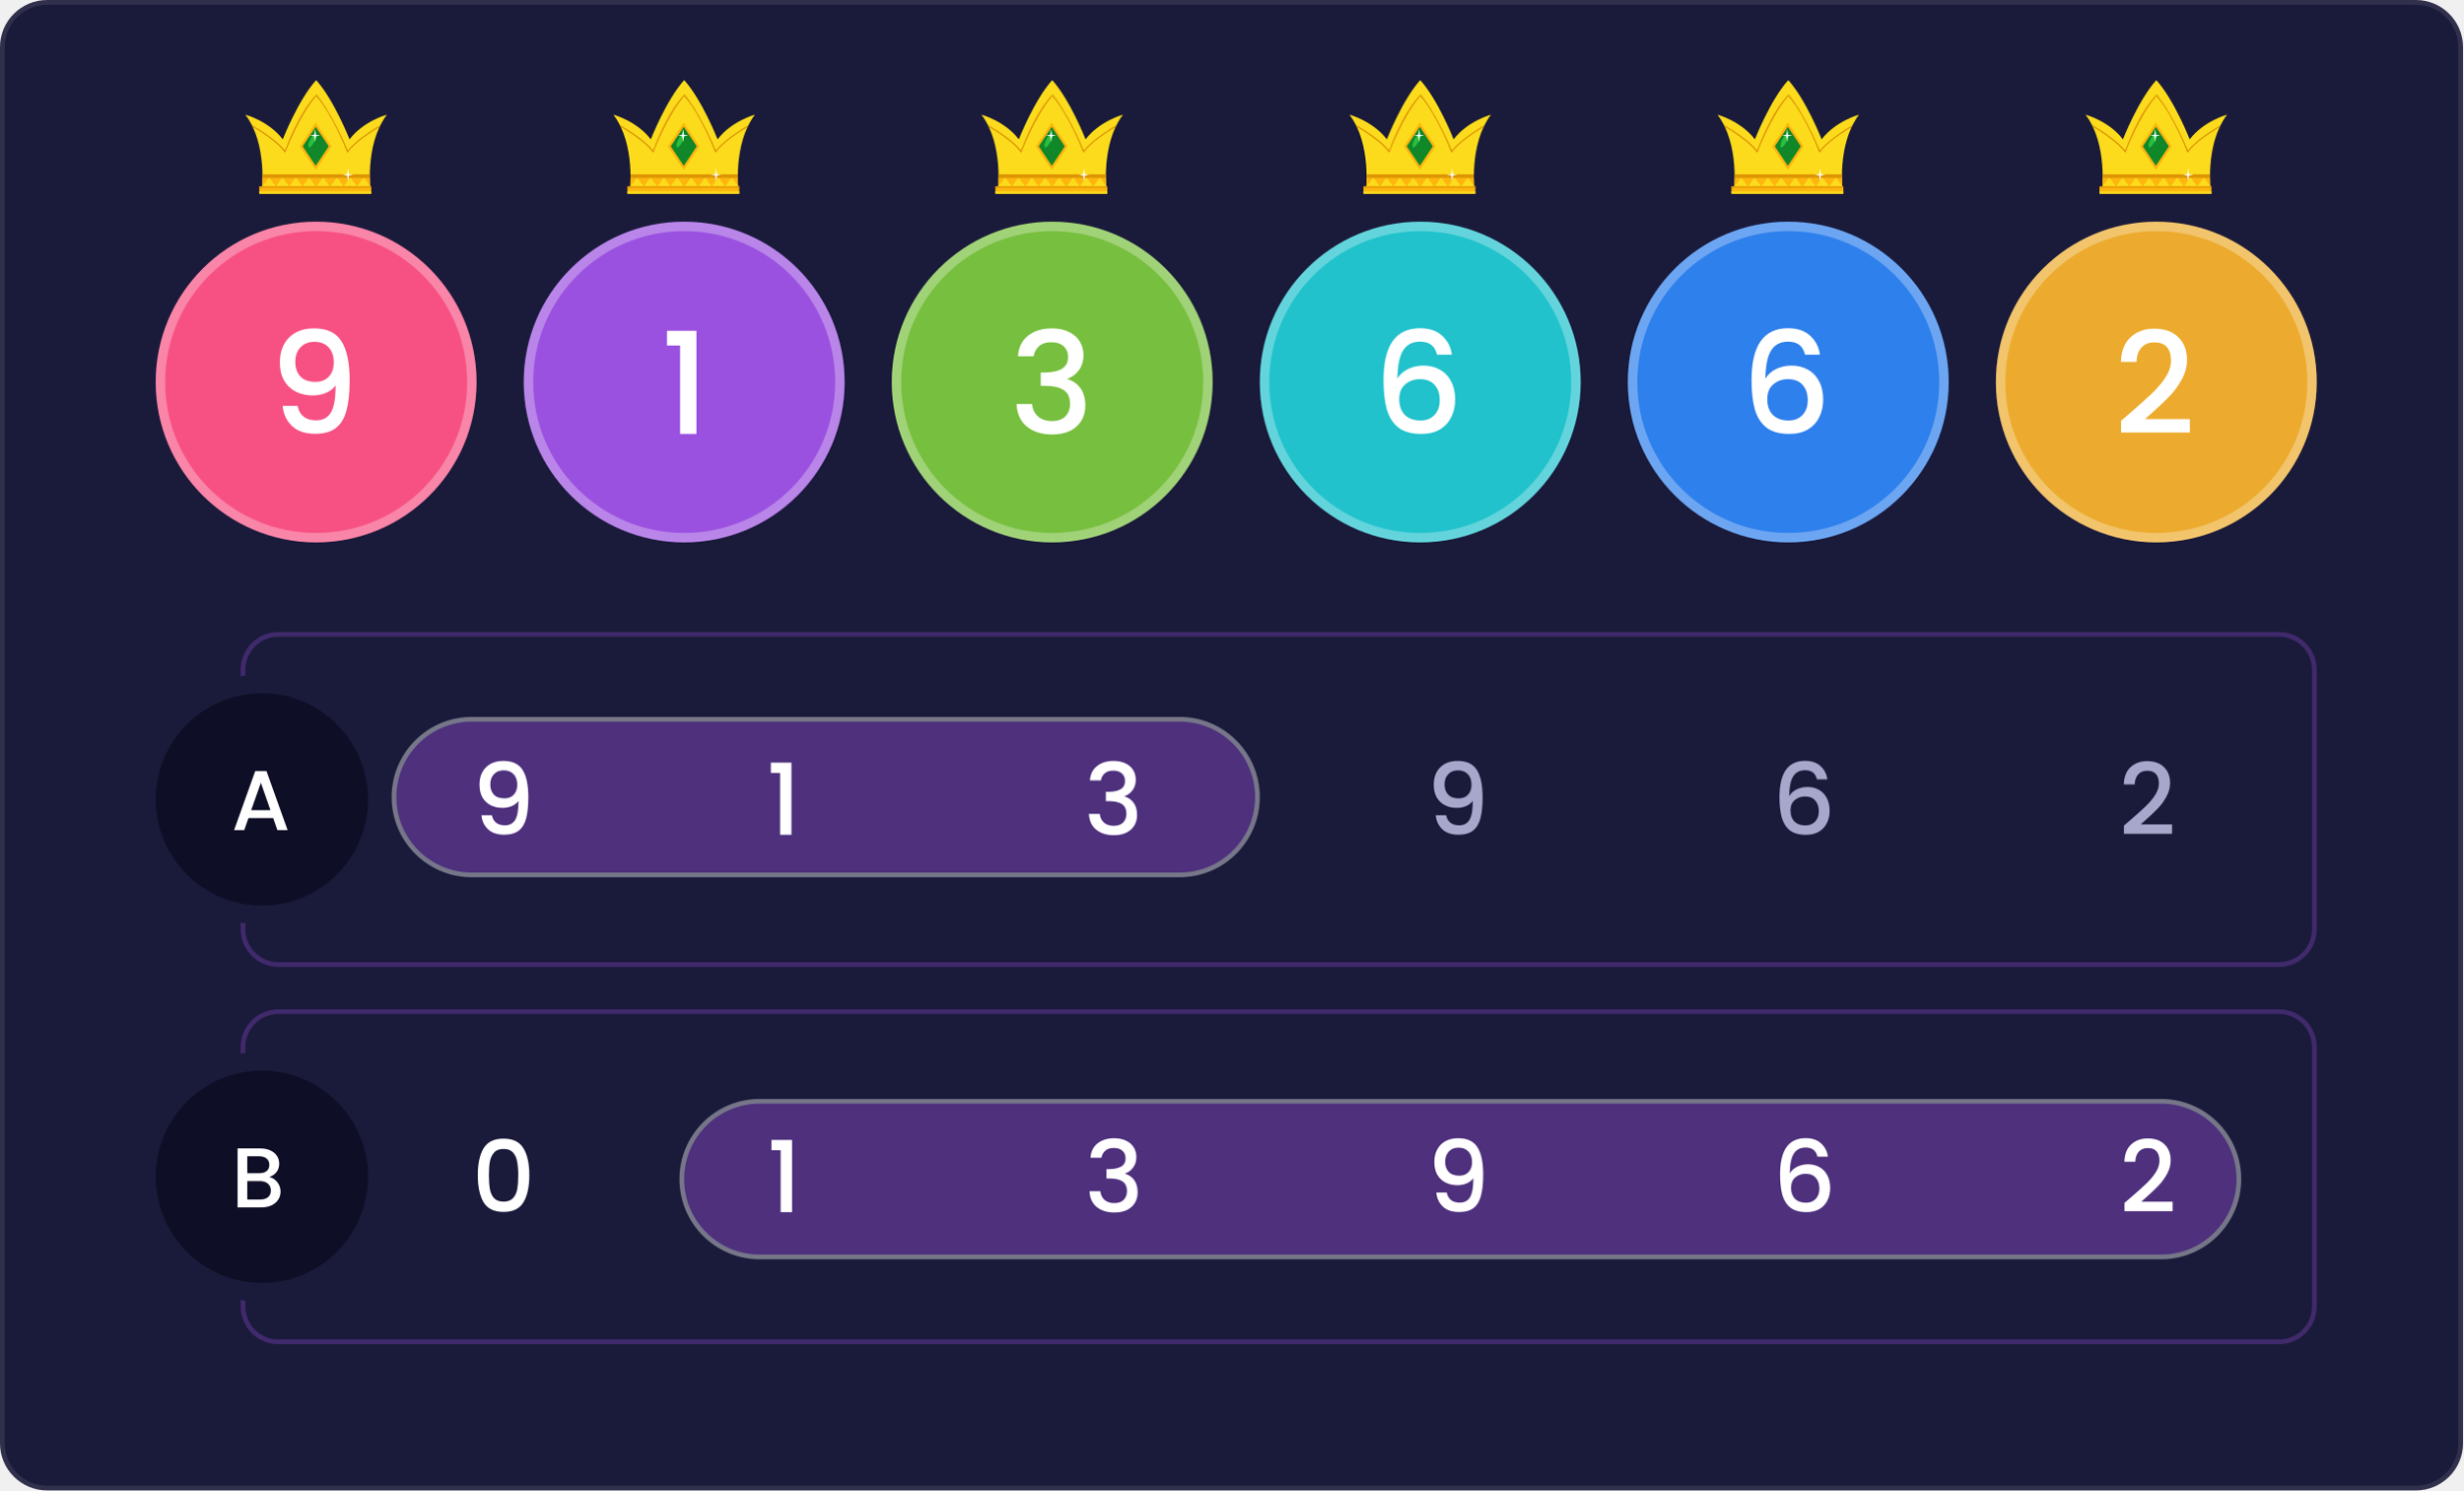
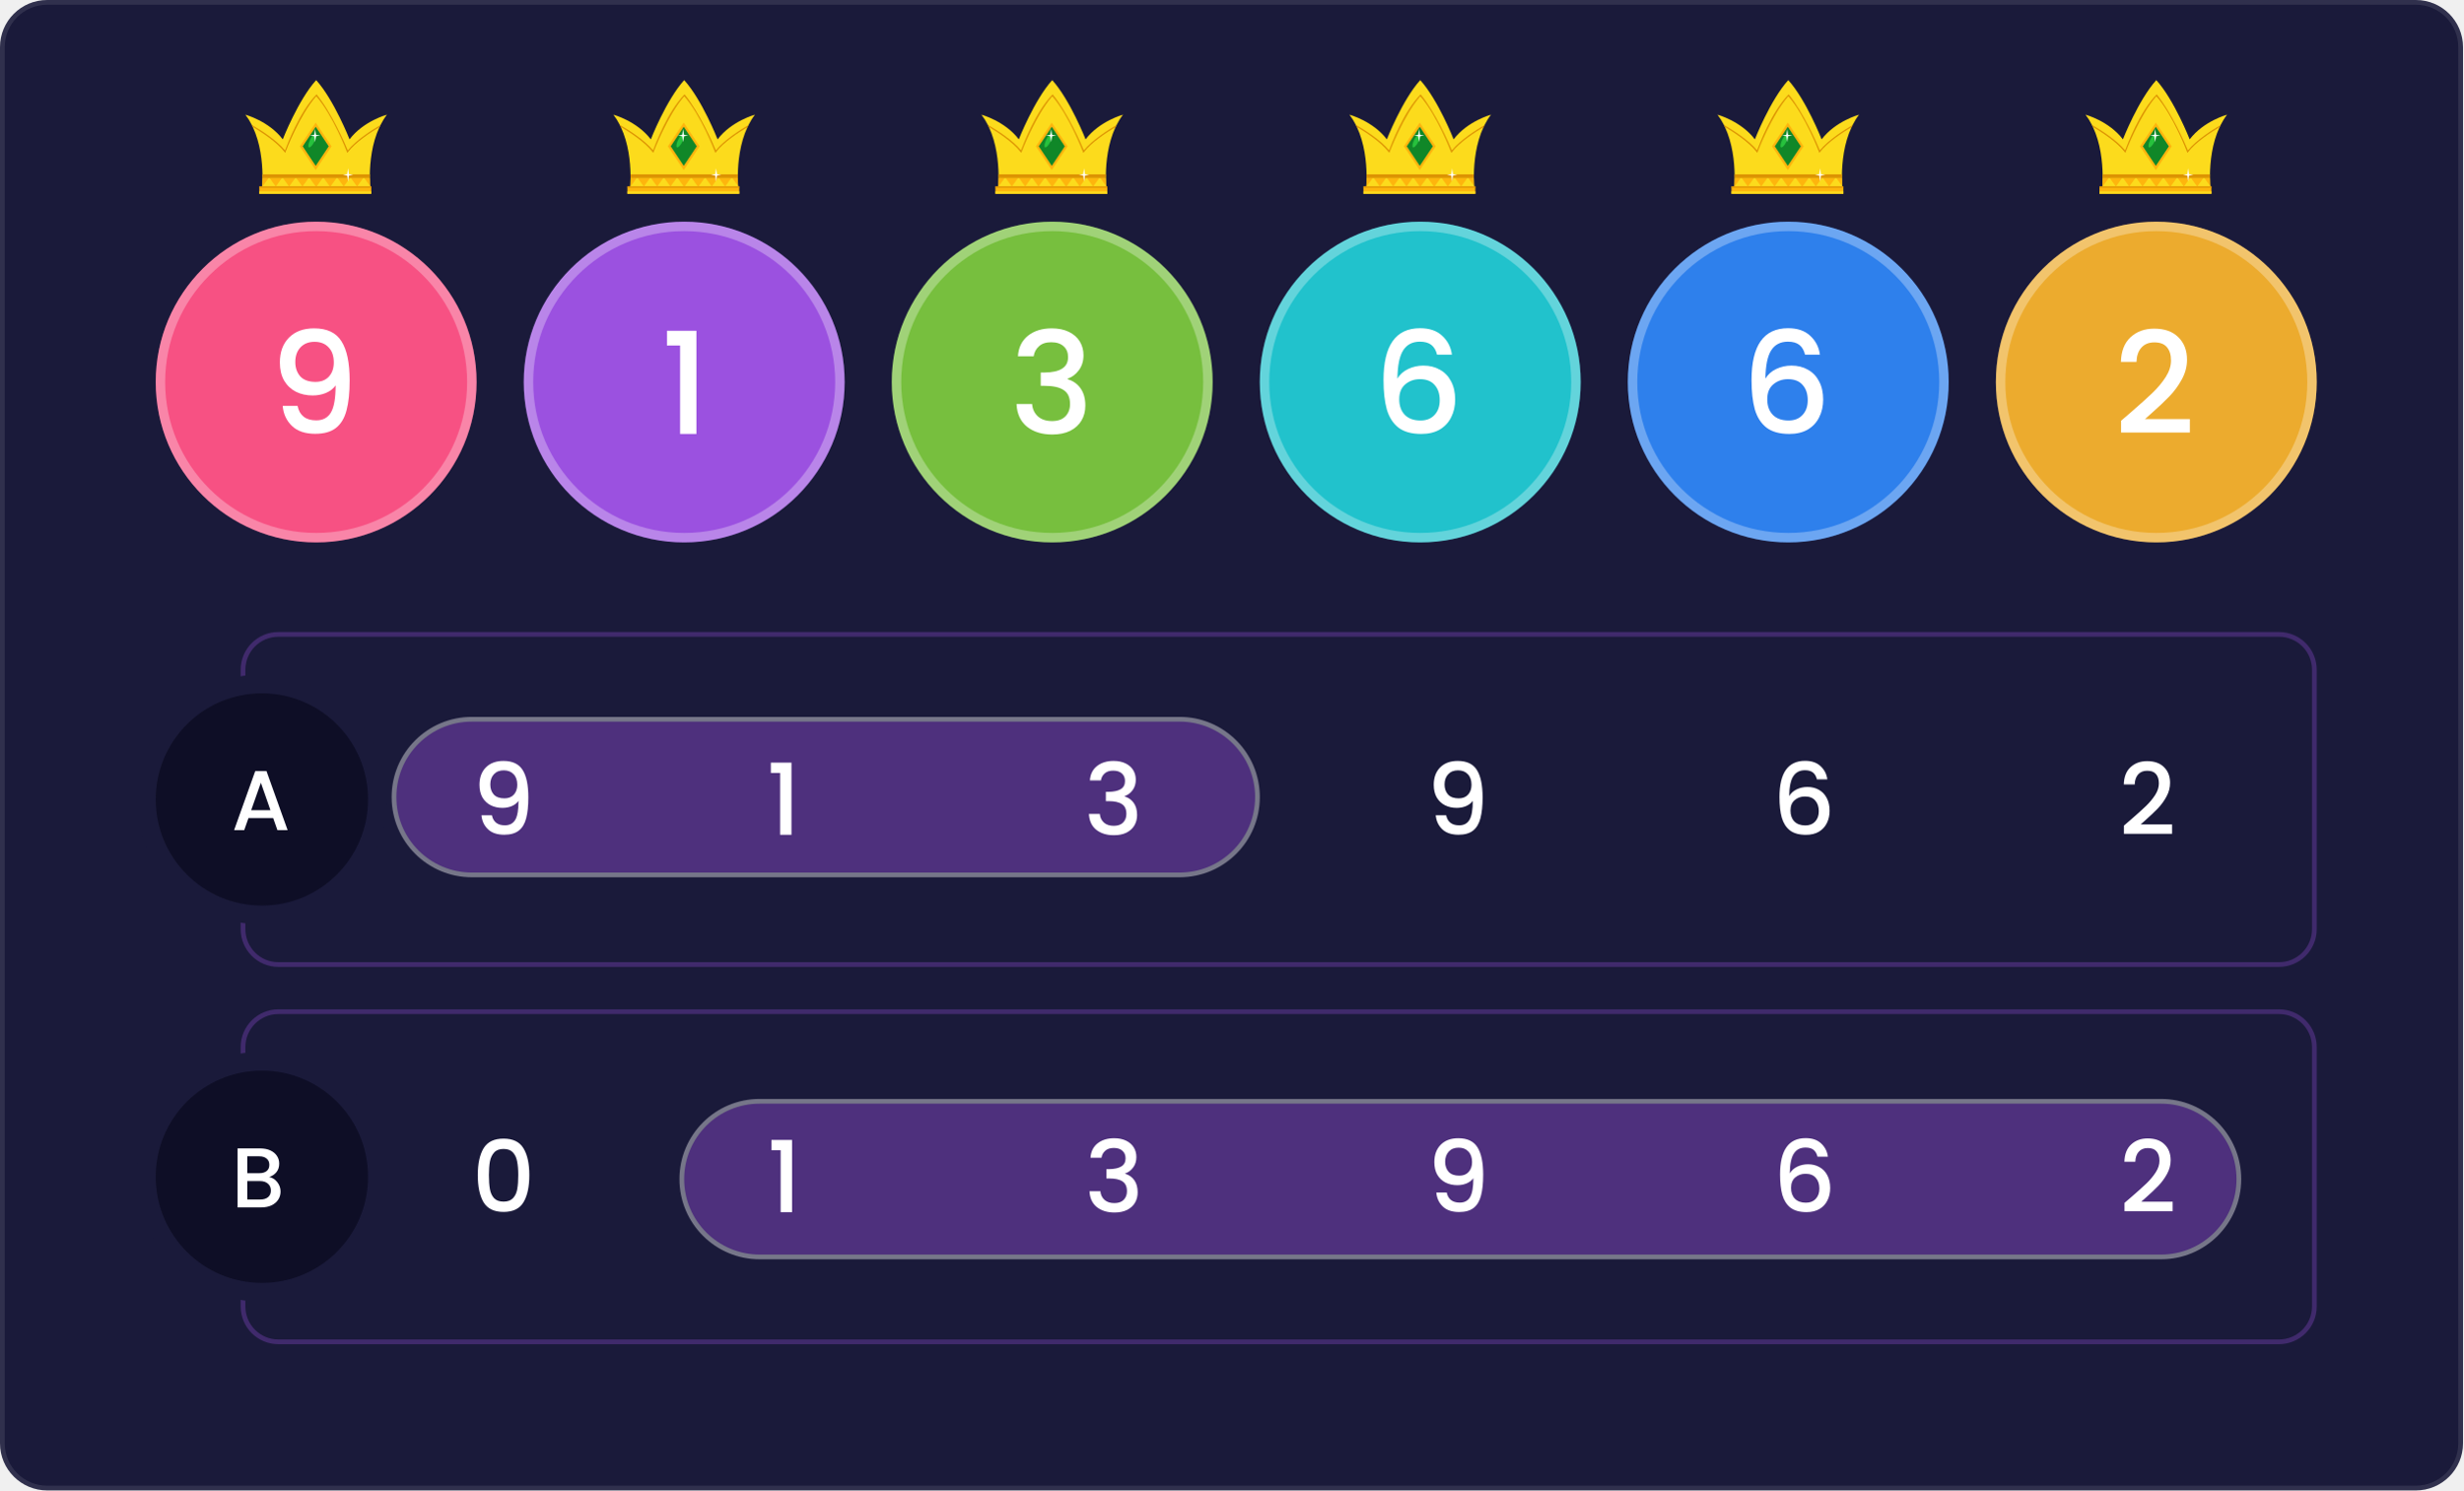
<svg xmlns="http://www.w3.org/2000/svg" width="522" height="316" viewBox="0 0 522 316" fill="none">
  <rect width="522" height="316" rx="10" fill="#1A1A3A" />
  <rect x="0.5" y="0.5" width="521" height="315" rx="9.5" stroke="white" stroke-opacity="0.1" />
  <circle cx="67" cy="81" r="34" fill="#F75183" />
  <circle cx="67" cy="81" r="33" stroke="white" stroke-opacity="0.3" stroke-width="2" />
  <path d="M63.06 86.06C63.26 87.06 63.69 87.82 64.35 88.34C65.01 88.86 65.9 89.12 67.02 89.12C68.44 89.12 69.48 88.56 70.14 87.44C70.8 86.32 71.13 84.41 71.13 81.71C70.65 82.39 69.97 82.92 69.09 83.3C68.23 83.66 67.29 83.84 66.27 83.84C64.97 83.84 63.79 83.58 62.73 83.06C61.67 82.52 60.83 81.73 60.21 80.69C59.61 79.63 59.31 78.35 59.31 76.85C59.31 74.65 59.95 72.9 61.23 71.6C62.53 70.28 64.31 69.62 66.57 69.62C69.29 69.62 71.22 70.53 72.36 72.35C73.52 74.15 74.1 76.92 74.1 80.66C74.1 83.24 73.88 85.35 73.44 86.99C73.02 88.63 72.28 89.87 71.22 90.71C70.16 91.55 68.69 91.97 66.81 91.97C64.67 91.97 63.02 91.41 61.86 90.29C60.7 89.17 60.05 87.76 59.91 86.06H63.06ZM66.87 80.96C68.07 80.96 69.01 80.59 69.69 79.85C70.39 79.09 70.74 78.09 70.74 76.85C70.74 75.47 70.37 74.4 69.63 73.64C68.91 72.86 67.92 72.47 66.66 72.47C65.4 72.47 64.4 72.87 63.66 73.67C62.94 74.45 62.58 75.48 62.58 76.76C62.58 77.98 62.93 78.99 63.63 79.79C64.35 80.57 65.43 80.96 66.87 80.96Z" fill="white" />
  <circle cx="145" cy="81" r="34" fill="#9B51E0" />
  <circle cx="145" cy="81" r="33" stroke="white" stroke-opacity="0.3" stroke-width="2" />
  <path d="M141.35 73.25V70.13H147.59V92H144.14V73.25H141.35Z" fill="white" />
  <circle cx="223" cy="81" r="34" fill="#77BF3E" />
  <circle cx="223" cy="81" r="33" stroke="white" stroke-opacity="0.3" stroke-width="2" />
  <path d="M215.74 75.53C215.86 73.67 216.57 72.22 217.87 71.18C219.19 70.14 220.87 69.62 222.91 69.62C224.31 69.62 225.52 69.87 226.54 70.37C227.56 70.87 228.33 71.55 228.85 72.41C229.37 73.27 229.63 74.24 229.63 75.32C229.63 76.56 229.3 77.62 228.64 78.5C227.98 79.38 227.19 79.97 226.27 80.27V80.39C227.45 80.75 228.37 81.41 229.03 82.37C229.69 83.31 230.02 84.52 230.02 86C230.02 87.18 229.75 88.23 229.21 89.15C228.67 90.07 227.87 90.8 226.81 91.34C225.75 91.86 224.48 92.12 223 92.12C220.84 92.12 219.06 91.57 217.66 90.47C216.28 89.35 215.54 87.75 215.44 85.67H218.74C218.82 86.73 219.23 87.6 219.97 88.28C220.71 88.94 221.71 89.27 222.97 89.27C224.19 89.27 225.13 88.94 225.79 88.28C226.45 87.6 226.78 86.73 226.78 85.67C226.78 84.27 226.33 83.28 225.43 82.7C224.55 82.1 223.19 81.8 221.35 81.8H220.57V78.98H221.38C223 78.96 224.23 78.69 225.07 78.17C225.93 77.65 226.36 76.83 226.36 75.71C226.36 74.75 226.05 73.99 225.43 73.43C224.81 72.85 223.93 72.56 222.79 72.56C221.67 72.56 220.8 72.85 220.18 73.43C219.56 73.99 219.19 74.69 219.07 75.53H215.74Z" fill="white" />
  <circle cx="301" cy="81" r="34" fill="#21C2CC" />
  <circle cx="301" cy="81" r="33" stroke="white" stroke-opacity="0.3" stroke-width="2" />
  <path d="M304.56 75.2C304.34 74.28 303.94 73.59 303.36 73.13C302.78 72.67 301.97 72.44 300.93 72.44C299.35 72.44 298.17 73.05 297.39 74.27C296.61 75.47 296.2 77.47 296.16 80.27C296.68 79.39 297.44 78.71 298.44 78.23C299.44 77.75 300.52 77.51 301.68 77.51C303 77.51 304.16 77.8 305.16 78.38C306.18 78.94 306.97 79.76 307.53 80.84C308.11 81.92 308.4 83.21 308.4 84.71C308.4 86.11 308.12 87.36 307.56 88.46C307.02 89.56 306.21 90.43 305.13 91.07C304.05 91.69 302.75 92 301.23 92C299.17 92 297.55 91.55 296.37 90.65C295.21 89.73 294.39 88.44 293.91 86.78C293.45 85.12 293.22 83.05 293.22 80.57C293.22 73.25 295.8 69.59 300.96 69.59C302.96 69.59 304.53 70.13 305.67 71.21C306.83 72.29 307.51 73.62 307.71 75.2H304.56ZM300.93 80.39C299.71 80.39 298.67 80.76 297.81 81.5C296.97 82.22 296.55 83.27 296.55 84.65C296.55 86.03 296.94 87.13 297.72 87.95C298.52 88.75 299.63 89.15 301.05 89.15C302.31 89.15 303.3 88.76 304.02 87.98C304.76 87.2 305.13 86.16 305.13 84.86C305.13 83.5 304.77 82.42 304.05 81.62C303.35 80.8 302.31 80.39 300.93 80.39Z" fill="white" />
  <circle cx="379" cy="81" r="34" fill="#2E80EC" />
  <circle cx="379" cy="81" r="33" stroke="white" stroke-opacity="0.3" stroke-width="2" />
  <path d="M382.56 75.2C382.34 74.28 381.94 73.59 381.36 73.13C380.78 72.67 379.97 72.44 378.93 72.44C377.35 72.44 376.17 73.05 375.39 74.27C374.61 75.47 374.2 77.47 374.16 80.27C374.68 79.39 375.44 78.71 376.44 78.23C377.44 77.75 378.52 77.51 379.68 77.51C381 77.51 382.16 77.8 383.16 78.38C384.18 78.94 384.97 79.76 385.53 80.84C386.11 81.92 386.4 83.21 386.4 84.71C386.4 86.11 386.12 87.36 385.56 88.46C385.02 89.56 384.21 90.43 383.13 91.07C382.05 91.69 380.75 92 379.23 92C377.17 92 375.55 91.55 374.37 90.65C373.21 89.73 372.39 88.44 371.91 86.78C371.45 85.12 371.22 83.05 371.22 80.57C371.22 73.25 373.8 69.59 378.96 69.59C380.96 69.59 382.53 70.13 383.67 71.21C384.83 72.29 385.51 73.62 385.71 75.2H382.56ZM378.93 80.39C377.71 80.39 376.67 80.76 375.81 81.5C374.97 82.22 374.55 83.27 374.55 84.65C374.55 86.03 374.94 87.13 375.72 87.95C376.52 88.75 377.63 89.15 379.05 89.15C380.31 89.15 381.3 88.76 382.02 87.98C382.76 87.2 383.13 86.16 383.13 84.86C383.13 83.5 382.77 82.42 382.05 81.62C381.35 80.8 380.31 80.39 378.93 80.39Z" fill="white" />
  <circle cx="457" cy="81" r="34" fill="#ECAB2E" />
  <circle cx="457" cy="81" r="33" stroke="white" stroke-opacity="0.3" stroke-width="2" />
  <path d="M451.69 87.35C453.61 85.69 455.12 84.33 456.22 83.27C457.34 82.19 458.27 81.07 459.01 79.91C459.75 78.75 460.12 77.59 460.12 76.43C460.12 75.23 459.83 74.29 459.25 73.61C458.69 72.93 457.8 72.59 456.58 72.59C455.4 72.59 454.48 72.97 453.82 73.73C453.18 74.47 452.84 75.47 452.8 76.73H449.5C449.56 74.45 450.24 72.71 451.54 71.51C452.86 70.29 454.53 69.68 456.55 69.68C458.73 69.68 460.43 70.28 461.65 71.48C462.89 72.68 463.51 74.28 463.51 76.28C463.51 77.72 463.14 79.11 462.4 80.45C461.68 81.77 460.81 82.96 459.79 84.02C458.79 85.06 457.51 86.27 455.95 87.65L454.6 88.85H464.11V91.7H449.53V89.21L451.69 87.35Z" fill="white" />
  <path d="M82 24.308C81.474 25 81.023 25.735 80.638 26.5C80.564 26.645 80.491 26.792 80.424 26.936C78.797 30.4 78.41 34.345 78.374 37.071C78.369 37.257 78.369 37.45 78.369 37.623C78.371 38.722 78.428 39.539 78.469 40.055H55.533C55.574 39.539 55.631 38.722 55.634 37.623C55.634 37.45 55.634 37.265 55.629 37.079C55.592 34.35 55.203 30.382 53.563 26.91C53.496 26.764 53.423 26.616 53.349 26.47C52.965 25.714 52.518 24.989 52 24.308C52 24.308 56.969 25.652 59.925 29.546C59.925 29.546 63.182 21.214 67.001 16.984C70.821 21.216 74.075 29.546 74.075 29.546C77.031 25.652 82 24.308 82 24.308Z" fill="#FCDB1C" />
  <path d="M78.469 40.053H55.535C55.576 39.537 55.633 38.764 55.636 37.732H78.374C78.374 38.764 78.43 39.537 78.469 40.053Z" fill="#FEB50D" />
  <path d="M70.263 31.024L66.903 36.06L66.733 35.805L63.543 31.024L66.733 26.242L66.903 25.987L70.263 31.024Z" fill="#FEB50D" />
  <path d="M69.666 31.024L66.904 35.166L66.765 34.954L64.143 31.024L66.765 27.094L66.904 26.882L69.666 31.024Z" fill="#108728" />
  <path d="M66.623 30.023C66.236 30.812 65.722 31.354 65.48 31.235C65.238 31.117 65.354 30.379 65.741 29.59C66.127 28.801 66.641 28.259 66.883 28.378C67.125 28.499 67.009 29.237 66.623 30.023Z" fill="#27C13D" />
  <path d="M80.642 26.503C80.567 26.648 80.495 26.795 80.428 26.939C78.594 28.033 75.34 30.145 73.743 32.234L73.596 32.427L73.511 32.197C73.48 32.117 70.597 24.507 67.013 20.399C63.433 24.51 60.558 32.11 60.524 32.192L60.441 32.419L60.294 32.226C58.685 30.119 55.387 27.989 53.564 26.906C53.497 26.759 53.424 26.612 53.35 26.467C55.039 27.447 58.595 29.655 60.395 31.875C60.908 30.56 63.469 23.71 67.079 19.999V20.005C70.174 23.718 73.186 30.565 73.702 31.883C75.484 29.68 78.937 27.496 80.642 26.503Z" fill="#DD9403" />
  <path d="M55.627 39.537L57.032 37.6L58.435 39.537H55.627Z" fill="#FCDB1C" />
  <path d="M58.453 39.537L59.856 37.6L61.259 39.537H58.453Z" fill="#FCDB1C" />
  <path d="M61.275 39.537L62.678 37.6L64.081 39.537H61.275Z" fill="#FCDB1C" />
  <path d="M64.102 39.537L65.504 37.6L66.91 39.537H64.102Z" fill="#FCDB1C" />
  <path d="M67.088 39.537L68.491 37.6L69.894 39.537H67.088Z" fill="#FCDB1C" />
  <path d="M70.031 39.537L71.434 37.6L72.837 39.537H70.031Z" fill="#FCDB1C" />
  <path d="M72.853 39.537L74.256 37.6L75.662 39.537H72.853Z" fill="#FCDB1C" />
  <path d="M75.68 39.537L77.085 37.6L78.488 39.537H75.68Z" fill="#FCDB1C" />
  <path d="M78.371 36.959C78.366 37.217 78.366 37.474 78.366 37.732H55.628C55.628 37.474 55.628 37.217 55.623 36.959H78.371Z" fill="#DD9403" />
  <path d="M78.683 39.537H54.957V41.084H78.683V39.537Z" fill="#FEB50D" />
  <path d="M78.683 40.568H54.957V41.084H78.683V40.568Z" fill="#FCDB1C" />
  <path d="M78.683 39.538H54.957V39.795H78.683V39.538Z" fill="#DD9403" />
  <path d="M73.944 37.209L74.86 37.07L73.944 36.933L73.756 35.685L73.568 36.933L72.652 37.07L73.568 37.209L73.756 38.455L73.944 37.209Z" fill="white" />
  <path d="M66.96 28.878L67.876 28.741L66.96 28.602L66.772 27.356L66.584 28.602L65.668 28.741L66.584 28.878L66.772 30.124L66.96 28.878Z" fill="white" />
  <path d="M160 24.308C159.474 25 159.023 25.735 158.638 26.5C158.564 26.645 158.491 26.792 158.424 26.936C156.797 30.4 156.41 34.345 156.374 37.071C156.369 37.257 156.369 37.45 156.369 37.623C156.372 38.722 156.428 39.539 156.47 40.055H133.533C133.574 39.539 133.631 38.722 133.634 37.623C133.634 37.45 133.634 37.265 133.628 37.079C133.592 34.35 133.203 30.382 131.563 26.91C131.496 26.764 131.424 26.616 131.349 26.47C130.964 25.714 130.518 24.989 130 24.308C130 24.308 134.969 25.652 137.925 29.546C137.925 29.546 141.182 21.214 145.001 16.984C148.821 21.216 152.075 29.546 152.075 29.546C155.031 25.652 160 24.308 160 24.308Z" fill="#FCDB1C" />
  <path d="M156.469 40.053H133.535C133.576 39.537 133.633 38.764 133.636 37.732H156.374C156.374 38.764 156.43 39.537 156.469 40.053Z" fill="#FEB50D" />
  <path d="M148.264 31.024L144.903 36.06L144.733 35.805L141.543 31.024L144.733 26.242L144.903 25.987L148.264 31.024Z" fill="#FEB50D" />
  <path d="M147.667 31.024L144.905 35.166L144.765 34.954L142.143 31.024L144.765 27.094L144.905 26.882L147.667 31.024Z" fill="#108728" />
  <path d="M144.623 30.023C144.236 30.812 143.722 31.354 143.48 31.235C143.238 31.117 143.354 30.379 143.741 29.59C144.127 28.801 144.641 28.259 144.883 28.378C145.125 28.499 145.009 29.237 144.623 30.023Z" fill="#27C13D" />
  <path d="M158.642 26.503C158.567 26.648 158.495 26.795 158.428 26.939C156.594 28.033 153.34 30.145 151.743 32.234L151.596 32.427L151.511 32.197C151.48 32.117 148.597 24.507 145.012 20.399C141.433 24.51 138.558 32.11 138.524 32.192L138.442 32.419L138.295 32.226C136.685 30.119 133.387 27.989 131.564 26.906C131.497 26.759 131.424 26.612 131.35 26.467C133.039 27.447 136.595 29.655 138.395 31.875C138.908 30.56 141.469 23.71 145.08 19.999V20.005C148.174 23.718 151.186 30.565 151.702 31.883C153.484 29.68 156.937 27.496 158.642 26.503Z" fill="#DD9403" />
  <path d="M133.627 39.537L135.032 37.6L136.435 39.537H133.627Z" fill="#FCDB1C" />
  <path d="M136.453 39.537L137.856 37.6L139.259 39.537H136.453Z" fill="#FCDB1C" />
  <path d="M139.275 39.537L140.678 37.6L142.081 39.537H139.275Z" fill="#FCDB1C" />
  <path d="M142.102 39.537L143.504 37.6L144.91 39.537H142.102Z" fill="#FCDB1C" />
  <path d="M145.088 39.537L146.491 37.6L147.894 39.537H145.088Z" fill="#FCDB1C" />
  <path d="M148.031 39.537L149.434 37.6L150.837 39.537H148.031Z" fill="#FCDB1C" />
  <path d="M150.854 39.537L152.256 37.6L153.662 39.537H150.854Z" fill="#FCDB1C" />
  <path d="M153.68 39.537L155.085 37.6L156.488 39.537H153.68Z" fill="#FCDB1C" />
  <path d="M156.371 36.959C156.366 37.217 156.366 37.474 156.366 37.732H133.628C133.628 37.474 133.628 37.217 133.623 36.959H156.371Z" fill="#DD9403" />
  <path d="M156.683 39.537H132.957V41.084H156.683V39.537Z" fill="#FEB50D" />
  <path d="M156.683 40.568H132.957V41.084H156.683V40.568Z" fill="#FCDB1C" />
  <path d="M156.683 39.538H132.957V39.795H156.683V39.538Z" fill="#DD9403" />
  <path d="M151.944 37.209L152.86 37.07L151.944 36.933L151.756 35.685L151.568 36.933L150.652 37.07L151.568 37.209L151.756 38.455L151.944 37.209Z" fill="white" />
  <path d="M144.96 28.878L145.875 28.741L144.96 28.602L144.772 27.356L144.583 28.602L143.668 28.741L144.583 28.878L144.772 30.124L144.96 28.878Z" fill="white" />
  <path d="M238 24.308C237.474 25 237.023 25.735 236.638 26.5C236.564 26.645 236.491 26.792 236.424 26.936C234.797 30.4 234.41 34.345 234.374 37.071C234.369 37.257 234.369 37.45 234.369 37.623C234.372 38.722 234.428 39.539 234.47 40.055H211.533C211.574 39.539 211.631 38.722 211.634 37.623C211.634 37.45 211.634 37.265 211.628 37.079C211.592 34.35 211.203 30.382 209.563 26.91C209.496 26.764 209.424 26.616 209.349 26.47C208.964 25.714 208.518 24.989 208 24.308C208 24.308 212.969 25.652 215.925 29.546C215.925 29.546 219.182 21.214 223.001 16.984C226.821 21.216 230.075 29.546 230.075 29.546C233.031 25.652 238 24.308 238 24.308Z" fill="#FCDB1C" />
  <path d="M234.469 40.053H211.535C211.576 39.537 211.633 38.764 211.636 37.732H234.374C234.374 38.764 234.43 39.537 234.469 40.053Z" fill="#FEB50D" />
  <path d="M226.264 31.024L222.903 36.06L222.733 35.805L219.543 31.024L222.733 26.242L222.903 25.987L226.264 31.024Z" fill="#FEB50D" />
  <path d="M225.667 31.024L222.905 35.166L222.765 34.954L220.143 31.024L222.765 27.094L222.905 26.882L225.667 31.024Z" fill="#108728" />
  <path d="M222.623 30.023C222.236 30.812 221.722 31.354 221.48 31.235C221.238 31.117 221.354 30.379 221.741 29.59C222.127 28.801 222.641 28.259 222.883 28.378C223.125 28.499 223.009 29.237 222.623 30.023Z" fill="#27C13D" />
  <path d="M236.642 26.503C236.567 26.648 236.495 26.795 236.428 26.939C234.594 28.033 231.34 30.145 229.743 32.234L229.596 32.427L229.511 32.197C229.48 32.117 226.597 24.507 223.012 20.399C219.433 24.51 216.558 32.11 216.524 32.192L216.442 32.419L216.295 32.226C214.685 30.119 211.387 27.989 209.564 26.906C209.497 26.759 209.424 26.612 209.35 26.467C211.039 27.447 214.595 29.655 216.395 31.875C216.908 30.56 219.469 23.71 223.08 19.999V20.005C226.174 23.718 229.186 30.565 229.702 31.883C231.484 29.68 234.937 27.496 236.642 26.503Z" fill="#DD9403" />
  <path d="M211.627 39.537L213.032 37.6L214.435 39.537H211.627Z" fill="#FCDB1C" />
  <path d="M214.453 39.537L215.856 37.6L217.259 39.537H214.453Z" fill="#FCDB1C" />
  <path d="M217.275 39.537L218.678 37.6L220.081 39.537H217.275Z" fill="#FCDB1C" />
  <path d="M220.102 39.537L221.504 37.6L222.91 39.537H220.102Z" fill="#FCDB1C" />
  <path d="M223.088 39.537L224.491 37.6L225.894 39.537H223.088Z" fill="#FCDB1C" />
  <path d="M226.031 39.537L227.434 37.6L228.837 39.537H226.031Z" fill="#FCDB1C" />
  <path d="M228.854 39.537L230.256 37.6L231.662 39.537H228.854Z" fill="#FCDB1C" />
  <path d="M231.68 39.537L233.085 37.6L234.488 39.537H231.68Z" fill="#FCDB1C" />
  <path d="M234.371 36.959C234.366 37.217 234.366 37.474 234.366 37.732H211.628C211.628 37.474 211.628 37.217 211.623 36.959H234.371Z" fill="#DD9403" />
  <path d="M234.683 39.537H210.957V41.084H234.683V39.537Z" fill="#FEB50D" />
  <path d="M234.683 40.568H210.957V41.084H234.683V40.568Z" fill="#FCDB1C" />
  <path d="M234.683 39.538H210.957V39.795H234.683V39.538Z" fill="#DD9403" />
  <path d="M229.944 37.209L230.86 37.07L229.944 36.933L229.756 35.685L229.568 36.933L228.652 37.07L229.568 37.209L229.756 38.455L229.944 37.209Z" fill="white" />
  <path d="M222.96 28.878L223.875 28.741L222.96 28.602L222.772 27.356L222.583 28.602L221.668 28.741L222.583 28.878L222.772 30.124L222.96 28.878Z" fill="white" />
  <path d="M316 24.308C315.474 25 315.023 25.735 314.638 26.5C314.564 26.645 314.491 26.792 314.424 26.936C312.797 30.4 312.41 34.345 312.374 37.071C312.369 37.257 312.369 37.45 312.369 37.623C312.372 38.722 312.428 39.539 312.47 40.055H289.533C289.574 39.539 289.631 38.722 289.634 37.623C289.634 37.45 289.634 37.265 289.628 37.079C289.592 34.35 289.203 30.382 287.563 26.91C287.496 26.764 287.424 26.616 287.349 26.47C286.964 25.714 286.518 24.989 286 24.308C286 24.308 290.969 25.652 293.925 29.546C293.925 29.546 297.182 21.214 301.001 16.984C304.821 21.216 308.075 29.546 308.075 29.546C311.031 25.652 316 24.308 316 24.308Z" fill="#FCDB1C" />
  <path d="M312.469 40.053H289.535C289.576 39.537 289.633 38.764 289.636 37.732H312.374C312.374 38.764 312.43 39.537 312.469 40.053Z" fill="#FEB50D" />
  <path d="M304.264 31.024L300.903 36.06L300.733 35.805L297.543 31.024L300.733 26.242L300.903 25.987L304.264 31.024Z" fill="#FEB50D" />
  <path d="M303.667 31.024L300.905 35.166L300.765 34.954L298.143 31.024L300.765 27.094L300.905 26.882L303.667 31.024Z" fill="#108728" />
  <path d="M300.623 30.023C300.236 30.812 299.722 31.354 299.48 31.235C299.238 31.117 299.354 30.379 299.741 29.59C300.127 28.801 300.641 28.259 300.883 28.378C301.125 28.499 301.009 29.237 300.623 30.023Z" fill="#27C13D" />
  <path d="M314.642 26.503C314.567 26.648 314.495 26.795 314.428 26.939C312.594 28.033 309.34 30.145 307.743 32.234L307.596 32.427L307.511 32.197C307.48 32.117 304.597 24.507 301.012 20.399C297.433 24.51 294.558 32.11 294.524 32.192L294.442 32.419L294.295 32.226C292.685 30.119 289.387 27.989 287.564 26.906C287.497 26.759 287.424 26.612 287.35 26.467C289.039 27.447 292.595 29.655 294.395 31.875C294.908 30.56 297.469 23.71 301.08 19.999V20.005C304.174 23.718 307.186 30.565 307.702 31.883C309.484 29.68 312.937 27.496 314.642 26.503Z" fill="#DD9403" />
  <path d="M289.627 39.537L291.032 37.6L292.435 39.537H289.627Z" fill="#FCDB1C" />
  <path d="M292.453 39.537L293.856 37.6L295.259 39.537H292.453Z" fill="#FCDB1C" />
  <path d="M295.275 39.537L296.678 37.6L298.081 39.537H295.275Z" fill="#FCDB1C" />
  <path d="M298.102 39.537L299.504 37.6L300.91 39.537H298.102Z" fill="#FCDB1C" />
  <path d="M301.088 39.537L302.491 37.6L303.894 39.537H301.088Z" fill="#FCDB1C" />
  <path d="M304.031 39.537L305.434 37.6L306.837 39.537H304.031Z" fill="#FCDB1C" />
  <path d="M306.854 39.537L308.256 37.6L309.662 39.537H306.854Z" fill="#FCDB1C" />
  <path d="M309.68 39.537L311.085 37.6L312.488 39.537H309.68Z" fill="#FCDB1C" />
  <path d="M312.371 36.959C312.366 37.217 312.366 37.474 312.366 37.732H289.628C289.628 37.474 289.628 37.217 289.623 36.959H312.371Z" fill="#DD9403" />
  <path d="M312.683 39.537H288.957V41.084H312.683V39.537Z" fill="#FEB50D" />
  <path d="M312.683 40.568H288.957V41.084H312.683V40.568Z" fill="#FCDB1C" />
  <path d="M312.683 39.538H288.957V39.795H312.683V39.538Z" fill="#DD9403" />
  <path d="M307.944 37.209L308.86 37.07L307.944 36.933L307.756 35.685L307.568 36.933L306.652 37.07L307.568 37.209L307.756 38.455L307.944 37.209Z" fill="white" />
  <path d="M300.96 28.878L301.875 28.741L300.96 28.602L300.772 27.356L300.583 28.602L299.668 28.741L300.583 28.878L300.772 30.124L300.96 28.878Z" fill="white" />
  <path d="M394 24.308C393.474 25 393.023 25.735 392.638 26.5C392.564 26.645 392.491 26.792 392.424 26.936C390.797 30.4 390.41 34.345 390.374 37.071C390.369 37.257 390.369 37.45 390.369 37.623C390.372 38.722 390.428 39.539 390.47 40.055H367.533C367.574 39.539 367.631 38.722 367.634 37.623C367.634 37.45 367.634 37.265 367.628 37.079C367.592 34.35 367.203 30.382 365.563 26.91C365.496 26.764 365.424 26.616 365.349 26.47C364.964 25.714 364.518 24.989 364 24.308C364 24.308 368.969 25.652 371.925 29.546C371.925 29.546 375.182 21.214 379.001 16.984C382.821 21.216 386.075 29.546 386.075 29.546C389.031 25.652 394 24.308 394 24.308Z" fill="#FCDB1C" />
  <path d="M390.469 40.053H367.535C367.576 39.537 367.633 38.764 367.636 37.732H390.374C390.374 38.764 390.43 39.537 390.469 40.053Z" fill="#FEB50D" />
  <path d="M382.264 31.024L378.903 36.06L378.733 35.805L375.543 31.024L378.733 26.242L378.903 25.987L382.264 31.024Z" fill="#FEB50D" />
  <path d="M381.667 31.024L378.905 35.166L378.765 34.954L376.143 31.024L378.765 27.094L378.905 26.882L381.667 31.024Z" fill="#108728" />
  <path d="M378.623 30.023C378.236 30.812 377.722 31.354 377.48 31.235C377.238 31.117 377.354 30.379 377.741 29.59C378.127 28.801 378.641 28.259 378.883 28.378C379.125 28.499 379.009 29.237 378.623 30.023Z" fill="#27C13D" />
  <path d="M392.642 26.503C392.567 26.648 392.495 26.795 392.428 26.939C390.594 28.033 387.34 30.145 385.743 32.234L385.596 32.427L385.511 32.197C385.48 32.117 382.597 24.507 379.012 20.399C375.433 24.51 372.558 32.11 372.524 32.192L372.442 32.419L372.295 32.226C370.685 30.119 367.387 27.989 365.564 26.906C365.497 26.759 365.424 26.612 365.35 26.467C367.039 27.447 370.595 29.655 372.395 31.875C372.908 30.56 375.469 23.71 379.08 19.999V20.005C382.174 23.718 385.186 30.565 385.702 31.883C387.484 29.68 390.937 27.496 392.642 26.503Z" fill="#DD9403" />
  <path d="M367.627 39.537L369.032 37.6L370.435 39.537H367.627Z" fill="#FCDB1C" />
  <path d="M370.453 39.537L371.856 37.6L373.259 39.537H370.453Z" fill="#FCDB1C" />
  <path d="M373.275 39.537L374.678 37.6L376.081 39.537H373.275Z" fill="#FCDB1C" />
  <path d="M376.102 39.537L377.504 37.6L378.91 39.537H376.102Z" fill="#FCDB1C" />
  <path d="M379.088 39.537L380.491 37.6L381.894 39.537H379.088Z" fill="#FCDB1C" />
  <path d="M382.031 39.537L383.434 37.6L384.837 39.537H382.031Z" fill="#FCDB1C" />
  <path d="M384.854 39.537L386.256 37.6L387.662 39.537H384.854Z" fill="#FCDB1C" />
  <path d="M387.68 39.537L389.085 37.6L390.488 39.537H387.68Z" fill="#FCDB1C" />
  <path d="M390.371 36.959C390.366 37.217 390.366 37.474 390.366 37.732H367.628C367.628 37.474 367.628 37.217 367.623 36.959H390.371Z" fill="#DD9403" />
  <path d="M390.683 39.537H366.957V41.084H390.683V39.537Z" fill="#FEB50D" />
  <path d="M390.683 40.568H366.957V41.084H390.683V40.568Z" fill="#FCDB1C" />
  <path d="M390.683 39.538H366.957V39.795H390.683V39.538Z" fill="#DD9403" />
  <path d="M385.944 37.209L386.86 37.07L385.944 36.933L385.756 35.685L385.568 36.933L384.652 37.07L385.568 37.209L385.756 38.455L385.944 37.209Z" fill="white" />
  <path d="M378.96 28.878L379.875 28.741L378.96 28.602L378.772 27.356L378.583 28.602L377.668 28.741L378.583 28.878L378.772 30.124L378.96 28.878Z" fill="white" />
  <path d="M472 24.308C471.474 25 471.023 25.735 470.638 26.5C470.564 26.645 470.491 26.792 470.424 26.936C468.797 30.4 468.41 34.345 468.374 37.071C468.369 37.257 468.369 37.45 468.369 37.623C468.372 38.722 468.428 39.539 468.47 40.055H445.533C445.574 39.539 445.631 38.722 445.634 37.623C445.634 37.45 445.634 37.265 445.628 37.079C445.592 34.35 445.203 30.382 443.563 26.91C443.496 26.764 443.424 26.616 443.349 26.47C442.964 25.714 442.518 24.989 442 24.308C442 24.308 446.969 25.652 449.925 29.546C449.925 29.546 453.182 21.214 457.001 16.984C460.821 21.216 464.075 29.546 464.075 29.546C467.031 25.652 472 24.308 472 24.308Z" fill="#FCDB1C" />
  <path d="M468.469 40.053H445.535C445.576 39.537 445.633 38.764 445.636 37.732H468.374C468.374 38.764 468.43 39.537 468.469 40.053Z" fill="#FEB50D" />
  <path d="M460.264 31.024L456.903 36.06L456.733 35.805L453.543 31.024L456.733 26.242L456.903 25.987L460.264 31.024Z" fill="#FEB50D" />
  <path d="M459.667 31.024L456.905 35.166L456.765 34.954L454.143 31.024L456.765 27.094L456.905 26.882L459.667 31.024Z" fill="#108728" />
  <path d="M456.623 30.023C456.236 30.812 455.722 31.354 455.48 31.235C455.238 31.117 455.354 30.379 455.741 29.59C456.127 28.801 456.641 28.259 456.883 28.378C457.125 28.499 457.009 29.237 456.623 30.023Z" fill="#27C13D" />
  <path d="M470.642 26.503C470.567 26.648 470.495 26.795 470.428 26.939C468.594 28.033 465.34 30.145 463.743 32.234L463.596 32.427L463.511 32.197C463.48 32.117 460.597 24.507 457.012 20.399C453.433 24.51 450.558 32.11 450.524 32.192L450.442 32.419L450.295 32.226C448.685 30.119 445.387 27.989 443.564 26.906C443.497 26.759 443.424 26.612 443.35 26.467C445.039 27.447 448.595 29.655 450.395 31.875C450.908 30.56 453.469 23.71 457.08 19.999V20.005C460.174 23.718 463.186 30.565 463.702 31.883C465.484 29.68 468.937 27.496 470.642 26.503Z" fill="#DD9403" />
  <path d="M445.627 39.537L447.032 37.6L448.435 39.537H445.627Z" fill="#FCDB1C" />
  <path d="M448.453 39.537L449.856 37.6L451.259 39.537H448.453Z" fill="#FCDB1C" />
  <path d="M451.275 39.537L452.678 37.6L454.081 39.537H451.275Z" fill="#FCDB1C" />
  <path d="M454.102 39.537L455.504 37.6L456.91 39.537H454.102Z" fill="#FCDB1C" />
  <path d="M457.088 39.537L458.491 37.6L459.894 39.537H457.088Z" fill="#FCDB1C" />
  <path d="M460.031 39.537L461.434 37.6L462.837 39.537H460.031Z" fill="#FCDB1C" />
  <path d="M462.854 39.537L464.256 37.6L465.662 39.537H462.854Z" fill="#FCDB1C" />
  <path d="M465.68 39.537L467.085 37.6L468.488 39.537H465.68Z" fill="#FCDB1C" />
  <path d="M468.371 36.959C468.366 37.217 468.366 37.474 468.366 37.732H445.628C445.628 37.474 445.628 37.217 445.623 36.959H468.371Z" fill="#DD9403" />
  <path d="M468.683 39.537H444.957V41.084H468.683V39.537Z" fill="#FEB50D" />
  <path d="M468.683 40.568H444.957V41.084H468.683V40.568Z" fill="#FCDB1C" />
  <path d="M468.683 39.538H444.957V39.795H468.683V39.538Z" fill="#DD9403" />
  <path d="M463.944 37.209L464.86 37.07L463.944 36.933L463.756 35.685L463.568 36.933L462.652 37.07L463.568 37.209L463.756 38.455L463.944 37.209Z" fill="white" />
  <path d="M456.96 28.878L457.875 28.741L456.96 28.602L456.772 27.356L456.583 28.602L455.668 28.741L456.583 28.878L456.772 30.124L456.96 28.878Z" fill="white" />
  <rect x="51" y="134" width="440" height="71" rx="8" fill="#1A1A3A" />
  <rect x="51.5" y="134.5" width="439" height="70" rx="7.5" stroke="#9B51E0" stroke-opacity="0.3" />
  <circle cx="55.5" cy="169.5" r="24.5" fill="#0E0E26" stroke="#1A1A3A" stroke-width="4" />
  <path d="M57.892 173.444H52.654L51.754 176H49.612L54.094 163.472H56.47L60.952 176H58.792L57.892 173.444ZM57.316 171.77L55.282 165.956L53.23 171.77H57.316Z" fill="white" />
  <rect opacity="0.4" x="83.5" y="152.5" width="183" height="33" rx="16.5" fill="#9B51E0" stroke="white" />
  <path d="M104.242 172.842C104.382 173.542 104.683 174.074 105.145 174.438C105.607 174.802 106.23 174.984 107.014 174.984C108.008 174.984 108.736 174.592 109.198 173.808C109.66 173.024 109.891 171.687 109.891 169.797C109.555 170.273 109.079 170.644 108.463 170.91C107.861 171.162 107.203 171.288 106.489 171.288C105.579 171.288 104.753 171.106 104.011 170.742C103.269 170.364 102.681 169.811 102.247 169.083C101.827 168.341 101.617 167.445 101.617 166.395C101.617 164.855 102.065 163.63 102.961 162.72C103.871 161.796 105.117 161.334 106.699 161.334C108.603 161.334 109.954 161.971 110.752 163.245C111.564 164.505 111.97 166.444 111.97 169.062C111.97 170.868 111.816 172.345 111.508 173.493C111.214 174.641 110.696 175.509 109.954 176.097C109.212 176.685 108.183 176.979 106.867 176.979C105.369 176.979 104.214 176.587 103.402 175.803C102.59 175.019 102.135 174.032 102.037 172.842H104.242ZM106.909 169.272C107.749 169.272 108.407 169.013 108.883 168.495C109.373 167.963 109.618 167.263 109.618 166.395C109.618 165.429 109.359 164.68 108.841 164.148C108.337 163.602 107.644 163.329 106.762 163.329C105.88 163.329 105.18 163.609 104.662 164.169C104.158 164.715 103.906 165.436 103.906 166.332C103.906 167.186 104.151 167.893 104.641 168.453C105.145 168.999 105.901 169.272 106.909 169.272ZM163.371 163.875V161.691H167.739V177H165.324V163.875H163.371ZM230.991 165.471C231.075 164.169 231.572 163.154 232.482 162.426C233.406 161.698 234.582 161.334 236.01 161.334C236.99 161.334 237.837 161.509 238.551 161.859C239.265 162.209 239.804 162.685 240.168 163.287C240.532 163.889 240.714 164.568 240.714 165.324C240.714 166.192 240.483 166.934 240.021 167.55C239.559 168.166 239.006 168.579 238.362 168.789V168.873C239.188 169.125 239.832 169.587 240.294 170.259C240.756 170.917 240.987 171.764 240.987 172.8C240.987 173.626 240.798 174.361 240.42 175.005C240.042 175.649 239.482 176.16 238.74 176.538C237.998 176.902 237.109 177.084 236.073 177.084C234.561 177.084 233.315 176.699 232.335 175.929C231.369 175.145 230.851 174.025 230.781 172.569H233.091C233.147 173.311 233.434 173.92 233.952 174.396C234.47 174.858 235.17 175.089 236.052 175.089C236.906 175.089 237.564 174.858 238.026 174.396C238.488 173.92 238.719 173.311 238.719 172.569C238.719 171.589 238.404 170.896 237.774 170.49C237.158 170.07 236.206 169.86 234.918 169.86H234.372V167.886H234.939C236.073 167.872 236.934 167.683 237.522 167.319C238.124 166.955 238.425 166.381 238.425 165.597C238.425 164.925 238.208 164.393 237.774 164.001C237.34 163.595 236.724 163.392 235.926 163.392C235.142 163.392 234.533 163.595 234.099 164.001C233.665 164.393 233.406 164.883 233.322 165.471H230.991Z" fill="white" />
-   <path d="M306.49 172.842C306.63 173.542 306.931 174.074 307.393 174.438C307.855 174.802 308.478 174.984 309.262 174.984C310.256 174.984 310.984 174.592 311.446 173.808C311.908 173.024 312.139 171.687 312.139 169.797C311.803 170.273 311.327 170.644 310.711 170.91C310.109 171.162 309.451 171.288 308.737 171.288C307.827 171.288 307.001 171.106 306.259 170.742C305.517 170.364 304.929 169.811 304.495 169.083C304.075 168.341 303.865 167.445 303.865 166.395C303.865 164.855 304.313 163.63 305.209 162.72C306.119 161.796 307.365 161.334 308.947 161.334C310.851 161.334 312.202 161.971 313 163.245C313.812 164.505 314.218 166.444 314.218 169.062C314.218 170.868 314.064 172.345 313.756 173.493C313.462 174.641 312.944 175.509 312.202 176.097C311.46 176.685 310.431 176.979 309.115 176.979C307.617 176.979 306.462 176.587 305.65 175.803C304.838 175.019 304.383 174.032 304.285 172.842H306.49ZM309.157 169.272C309.997 169.272 310.655 169.013 311.131 168.495C311.621 167.963 311.866 167.263 311.866 166.395C311.866 165.429 311.607 164.68 311.089 164.148C310.585 163.602 309.892 163.329 309.01 163.329C308.128 163.329 307.428 163.609 306.91 164.169C306.406 164.715 306.154 165.436 306.154 166.332C306.154 167.186 306.399 167.893 306.889 168.453C307.393 168.999 308.149 169.272 309.157 169.272ZM385.076 165.24C384.922 164.596 384.642 164.113 384.236 163.791C383.83 163.469 383.263 163.308 382.535 163.308C381.429 163.308 380.603 163.735 380.057 164.589C379.511 165.429 379.224 166.829 379.196 168.789C379.56 168.173 380.092 167.697 380.792 167.361C381.492 167.025 382.248 166.857 383.06 166.857C383.984 166.857 384.796 167.06 385.496 167.466C386.21 167.858 386.763 168.432 387.155 169.188C387.561 169.944 387.764 170.847 387.764 171.897C387.764 172.877 387.568 173.752 387.176 174.522C386.798 175.292 386.231 175.901 385.475 176.349C384.719 176.783 383.809 177 382.745 177C381.303 177 380.169 176.685 379.343 176.055C378.531 175.411 377.957 174.508 377.621 173.346C377.299 172.184 377.138 170.735 377.138 168.999C377.138 163.875 378.944 161.313 382.556 161.313C383.956 161.313 385.055 161.691 385.853 162.447C386.665 163.203 387.141 164.134 387.281 165.24H385.076ZM382.535 168.873C381.681 168.873 380.953 169.132 380.351 169.65C379.763 170.154 379.469 170.889 379.469 171.855C379.469 172.821 379.742 173.591 380.288 174.165C380.848 174.725 381.625 175.005 382.619 175.005C383.501 175.005 384.194 174.732 384.698 174.186C385.216 173.64 385.475 172.912 385.475 172.002C385.475 171.05 385.223 170.294 384.719 169.734C384.229 169.16 383.501 168.873 382.535 168.873ZM451.646 173.745C452.99 172.583 454.047 171.631 454.817 170.889C455.601 170.133 456.252 169.349 456.77 168.537C457.288 167.725 457.547 166.913 457.547 166.101C457.547 165.261 457.344 164.603 456.938 164.127C456.546 163.651 455.923 163.413 455.069 163.413C454.243 163.413 453.599 163.679 453.137 164.211C452.689 164.729 452.451 165.429 452.423 166.311H450.113C450.155 164.715 450.631 163.497 451.541 162.657C452.465 161.803 453.634 161.376 455.048 161.376C456.574 161.376 457.764 161.796 458.618 162.636C459.486 163.476 459.92 164.596 459.92 165.996C459.92 167.004 459.661 167.977 459.143 168.915C458.639 169.839 458.03 170.672 457.316 171.414C456.616 172.142 455.72 172.989 454.628 173.955L453.683 174.795H460.34V176.79H450.134V175.047L451.646 173.745Z" fill="#A7A7CC" />
+   <path d="M306.49 172.842C306.63 173.542 306.931 174.074 307.393 174.438C307.855 174.802 308.478 174.984 309.262 174.984C310.256 174.984 310.984 174.592 311.446 173.808C311.908 173.024 312.139 171.687 312.139 169.797C311.803 170.273 311.327 170.644 310.711 170.91C310.109 171.162 309.451 171.288 308.737 171.288C307.827 171.288 307.001 171.106 306.259 170.742C305.517 170.364 304.929 169.811 304.495 169.083C304.075 168.341 303.865 167.445 303.865 166.395C303.865 164.855 304.313 163.63 305.209 162.72C306.119 161.796 307.365 161.334 308.947 161.334C310.851 161.334 312.202 161.971 313 163.245C313.812 164.505 314.218 166.444 314.218 169.062C314.218 170.868 314.064 172.345 313.756 173.493C313.462 174.641 312.944 175.509 312.202 176.097C311.46 176.685 310.431 176.979 309.115 176.979C307.617 176.979 306.462 176.587 305.65 175.803C304.838 175.019 304.383 174.032 304.285 172.842H306.49ZM309.157 169.272C309.997 169.272 310.655 169.013 311.131 168.495C311.621 167.963 311.866 167.263 311.866 166.395C311.866 165.429 311.607 164.68 311.089 164.148C310.585 163.602 309.892 163.329 309.01 163.329C308.128 163.329 307.428 163.609 306.91 164.169C306.406 164.715 306.154 165.436 306.154 166.332C306.154 167.186 306.399 167.893 306.889 168.453C307.393 168.999 308.149 169.272 309.157 169.272ZM385.076 165.24C384.922 164.596 384.642 164.113 384.236 163.791C383.83 163.469 383.263 163.308 382.535 163.308C381.429 163.308 380.603 163.735 380.057 164.589C379.511 165.429 379.224 166.829 379.196 168.789C379.56 168.173 380.092 167.697 380.792 167.361C381.492 167.025 382.248 166.857 383.06 166.857C383.984 166.857 384.796 167.06 385.496 167.466C386.21 167.858 386.763 168.432 387.155 169.188C387.561 169.944 387.764 170.847 387.764 171.897C387.764 172.877 387.568 173.752 387.176 174.522C386.798 175.292 386.231 175.901 385.475 176.349C384.719 176.783 383.809 177 382.745 177C381.303 177 380.169 176.685 379.343 176.055C378.531 175.411 377.957 174.508 377.621 173.346C377.299 172.184 377.138 170.735 377.138 168.999C377.138 163.875 378.944 161.313 382.556 161.313C383.956 161.313 385.055 161.691 385.853 162.447C386.665 163.203 387.141 164.134 387.281 165.24H385.076ZM382.535 168.873C381.681 168.873 380.953 169.132 380.351 169.65C379.763 170.154 379.469 170.889 379.469 171.855C379.469 172.821 379.742 173.591 380.288 174.165C380.848 174.725 381.625 175.005 382.619 175.005C383.501 175.005 384.194 174.732 384.698 174.186C385.216 173.64 385.475 172.912 385.475 172.002C385.475 171.05 385.223 170.294 384.719 169.734C384.229 169.16 383.501 168.873 382.535 168.873ZM451.646 173.745C452.99 172.583 454.047 171.631 454.817 170.889C455.601 170.133 456.252 169.349 456.77 168.537C457.288 167.725 457.547 166.913 457.547 166.101C457.547 165.261 457.344 164.603 456.938 164.127C456.546 163.651 455.923 163.413 455.069 163.413C454.243 163.413 453.599 163.679 453.137 164.211C452.689 164.729 452.451 165.429 452.423 166.311H450.113C450.155 164.715 450.631 163.497 451.541 162.657C452.465 161.803 453.634 161.376 455.048 161.376C456.574 161.376 457.764 161.796 458.618 162.636C459.486 163.476 459.92 164.596 459.92 165.996C459.92 167.004 459.661 167.977 459.143 168.915C458.639 169.839 458.03 170.672 457.316 171.414C456.616 172.142 455.72 172.989 454.628 173.955L453.683 174.795H460.34V176.79H450.134V175.047L451.646 173.745Z" fill="white" />
  <rect x="51" y="214" width="440" height="71" rx="8" fill="#1A1A3A" />
  <rect x="51.5" y="214.5" width="439" height="70" rx="7.5" stroke="#9B51E0" stroke-opacity="0.3" />
  <circle cx="55.5" cy="249.5" r="24.5" fill="#0E0E26" stroke="#1A1A3A" stroke-width="4" />
  <path d="M57.046 249.574C57.718 249.694 58.288 250.048 58.756 250.636C59.224 251.224 59.458 251.89 59.458 252.634C59.458 253.27 59.29 253.846 58.954 254.362C58.63 254.866 58.156 255.268 57.532 255.568C56.908 255.856 56.182 256 55.354 256H50.35V243.49H55.12C55.972 243.49 56.704 243.634 57.316 243.922C57.928 244.21 58.39 244.6 58.702 245.092C59.014 245.572 59.17 246.112 59.17 246.712C59.17 247.432 58.978 248.032 58.594 248.512C58.21 248.992 57.694 249.346 57.046 249.574ZM52.402 248.746H54.94C55.612 248.746 56.134 248.596 56.506 248.296C56.89 247.984 57.082 247.54 57.082 246.964C57.082 246.4 56.89 245.962 56.506 245.65C56.134 245.326 55.612 245.164 54.94 245.164H52.402V248.746ZM55.174 254.326C55.87 254.326 56.416 254.158 56.812 253.822C57.208 253.486 57.406 253.018 57.406 252.418C57.406 251.806 57.196 251.32 56.776 250.96C56.356 250.6 55.798 250.42 55.102 250.42H52.402V254.326H55.174Z" fill="white" />
  <rect opacity="0.4" x="144.5" y="233.5" width="330" height="33" rx="16.5" fill="#9B51E0" stroke="white" />
  <path d="M101.26 249.146C101.26 246.724 101.666 244.834 102.478 243.476C103.304 242.104 104.718 241.418 106.72 241.418C108.722 241.418 110.129 242.104 110.941 243.476C111.767 244.834 112.18 246.724 112.18 249.146C112.18 251.596 111.767 253.514 110.941 254.9C110.129 256.272 108.722 256.958 106.72 256.958C104.718 256.958 103.304 256.272 102.478 254.9C101.666 253.514 101.26 251.596 101.26 249.146ZM109.828 249.146C109.828 248.012 109.751 247.053 109.597 246.269C109.457 245.485 109.163 244.848 108.715 244.358C108.267 243.854 107.602 243.602 106.72 243.602C105.838 243.602 105.173 243.854 104.725 244.358C104.277 244.848 103.976 245.485 103.822 246.269C103.682 247.053 103.612 248.012 103.612 249.146C103.612 250.322 103.682 251.309 103.822 252.107C103.962 252.905 104.256 253.549 104.704 254.039C105.166 254.529 105.838 254.774 106.72 254.774C107.602 254.774 108.267 254.529 108.715 254.039C109.177 253.549 109.478 252.905 109.618 252.107C109.758 251.309 109.828 250.322 109.828 249.146ZM163.494 243.875V241.691H167.862V257H165.447V243.875H163.494ZM231.114 245.471C231.198 244.169 231.695 243.154 232.605 242.426C233.529 241.698 234.705 241.334 236.133 241.334C237.113 241.334 237.96 241.509 238.674 241.859C239.388 242.209 239.927 242.685 240.291 243.287C240.655 243.889 240.837 244.568 240.837 245.324C240.837 246.192 240.606 246.934 240.144 247.55C239.682 248.166 239.129 248.579 238.485 248.789V248.873C239.311 249.125 239.955 249.587 240.417 250.259C240.879 250.917 241.11 251.764 241.11 252.8C241.11 253.626 240.921 254.361 240.543 255.005C240.165 255.649 239.605 256.16 238.863 256.538C238.121 256.902 237.232 257.084 236.196 257.084C234.684 257.084 233.438 256.699 232.458 255.929C231.492 255.145 230.974 254.025 230.904 252.569H233.214C233.27 253.311 233.557 253.92 234.075 254.396C234.593 254.858 235.293 255.089 236.175 255.089C237.029 255.089 237.687 254.858 238.149 254.396C238.611 253.92 238.842 253.311 238.842 252.569C238.842 251.589 238.527 250.896 237.897 250.49C237.281 250.07 236.329 249.86 235.041 249.86H234.495V247.886H235.062C236.196 247.872 237.057 247.683 237.645 247.319C238.247 246.955 238.548 246.381 238.548 245.597C238.548 244.925 238.331 244.393 237.897 244.001C237.463 243.595 236.847 243.392 236.049 243.392C235.265 243.392 234.656 243.595 234.222 244.001C233.788 244.393 233.529 244.883 233.445 245.471H231.114ZM306.613 252.842C306.753 253.542 307.054 254.074 307.516 254.438C307.978 254.802 308.601 254.984 309.385 254.984C310.379 254.984 311.107 254.592 311.569 253.808C312.031 253.024 312.262 251.687 312.262 249.797C311.926 250.273 311.45 250.644 310.834 250.91C310.232 251.162 309.574 251.288 308.86 251.288C307.95 251.288 307.124 251.106 306.382 250.742C305.64 250.364 305.052 249.811 304.618 249.083C304.198 248.341 303.988 247.445 303.988 246.395C303.988 244.855 304.436 243.63 305.332 242.72C306.242 241.796 307.488 241.334 309.07 241.334C310.974 241.334 312.325 241.971 313.123 243.245C313.935 244.505 314.341 246.444 314.341 249.062C314.341 250.868 314.187 252.345 313.879 253.493C313.585 254.641 313.067 255.509 312.325 256.097C311.583 256.685 310.554 256.979 309.238 256.979C307.74 256.979 306.585 256.587 305.773 255.803C304.961 255.019 304.506 254.032 304.408 252.842H306.613ZM309.28 249.272C310.12 249.272 310.778 249.013 311.254 248.495C311.744 247.963 311.989 247.263 311.989 246.395C311.989 245.429 311.73 244.68 311.212 244.148C310.708 243.602 310.015 243.329 309.133 243.329C308.251 243.329 307.551 243.609 307.033 244.169C306.529 244.715 306.277 245.436 306.277 246.332C306.277 247.186 306.522 247.893 307.012 248.453C307.516 248.999 308.272 249.272 309.28 249.272ZM385.199 245.24C385.045 244.596 384.765 244.113 384.359 243.791C383.953 243.469 383.386 243.308 382.658 243.308C381.552 243.308 380.726 243.735 380.18 244.589C379.634 245.429 379.347 246.829 379.319 248.789C379.683 248.173 380.215 247.697 380.915 247.361C381.615 247.025 382.371 246.857 383.183 246.857C384.107 246.857 384.919 247.06 385.619 247.466C386.333 247.858 386.886 248.432 387.278 249.188C387.684 249.944 387.887 250.847 387.887 251.897C387.887 252.877 387.691 253.752 387.299 254.522C386.921 255.292 386.354 255.901 385.598 256.349C384.842 256.783 383.932 257 382.868 257C381.426 257 380.292 256.685 379.466 256.055C378.654 255.411 378.08 254.508 377.744 253.346C377.422 252.184 377.261 250.735 377.261 248.999C377.261 243.875 379.067 241.313 382.679 241.313C384.079 241.313 385.178 241.691 385.976 242.447C386.788 243.203 387.264 244.134 387.404 245.24H385.199ZM382.658 248.873C381.804 248.873 381.076 249.132 380.474 249.65C379.886 250.154 379.592 250.889 379.592 251.855C379.592 252.821 379.865 253.591 380.411 254.165C380.971 254.725 381.748 255.005 382.742 255.005C383.624 255.005 384.317 254.732 384.821 254.186C385.339 253.64 385.598 252.912 385.598 252.002C385.598 251.05 385.346 250.294 384.842 249.734C384.352 249.16 383.624 248.873 382.658 248.873ZM451.77 253.745C453.114 252.583 454.171 251.631 454.941 250.889C455.725 250.133 456.376 249.349 456.894 248.537C457.412 247.725 457.671 246.913 457.671 246.101C457.671 245.261 457.468 244.603 457.062 244.127C456.67 243.651 456.047 243.413 455.193 243.413C454.367 243.413 453.723 243.679 453.261 244.211C452.813 244.729 452.575 245.429 452.547 246.311H450.237C450.279 244.715 450.755 243.497 451.665 242.657C452.589 241.803 453.758 241.376 455.172 241.376C456.698 241.376 457.888 241.796 458.742 242.636C459.61 243.476 460.044 244.596 460.044 245.996C460.044 247.004 459.785 247.977 459.267 248.915C458.763 249.839 458.154 250.672 457.44 251.414C456.74 252.142 455.844 252.989 454.752 253.955L453.807 254.795H460.464V256.79H450.258V255.047L451.77 253.745Z" fill="white" />
</svg>
